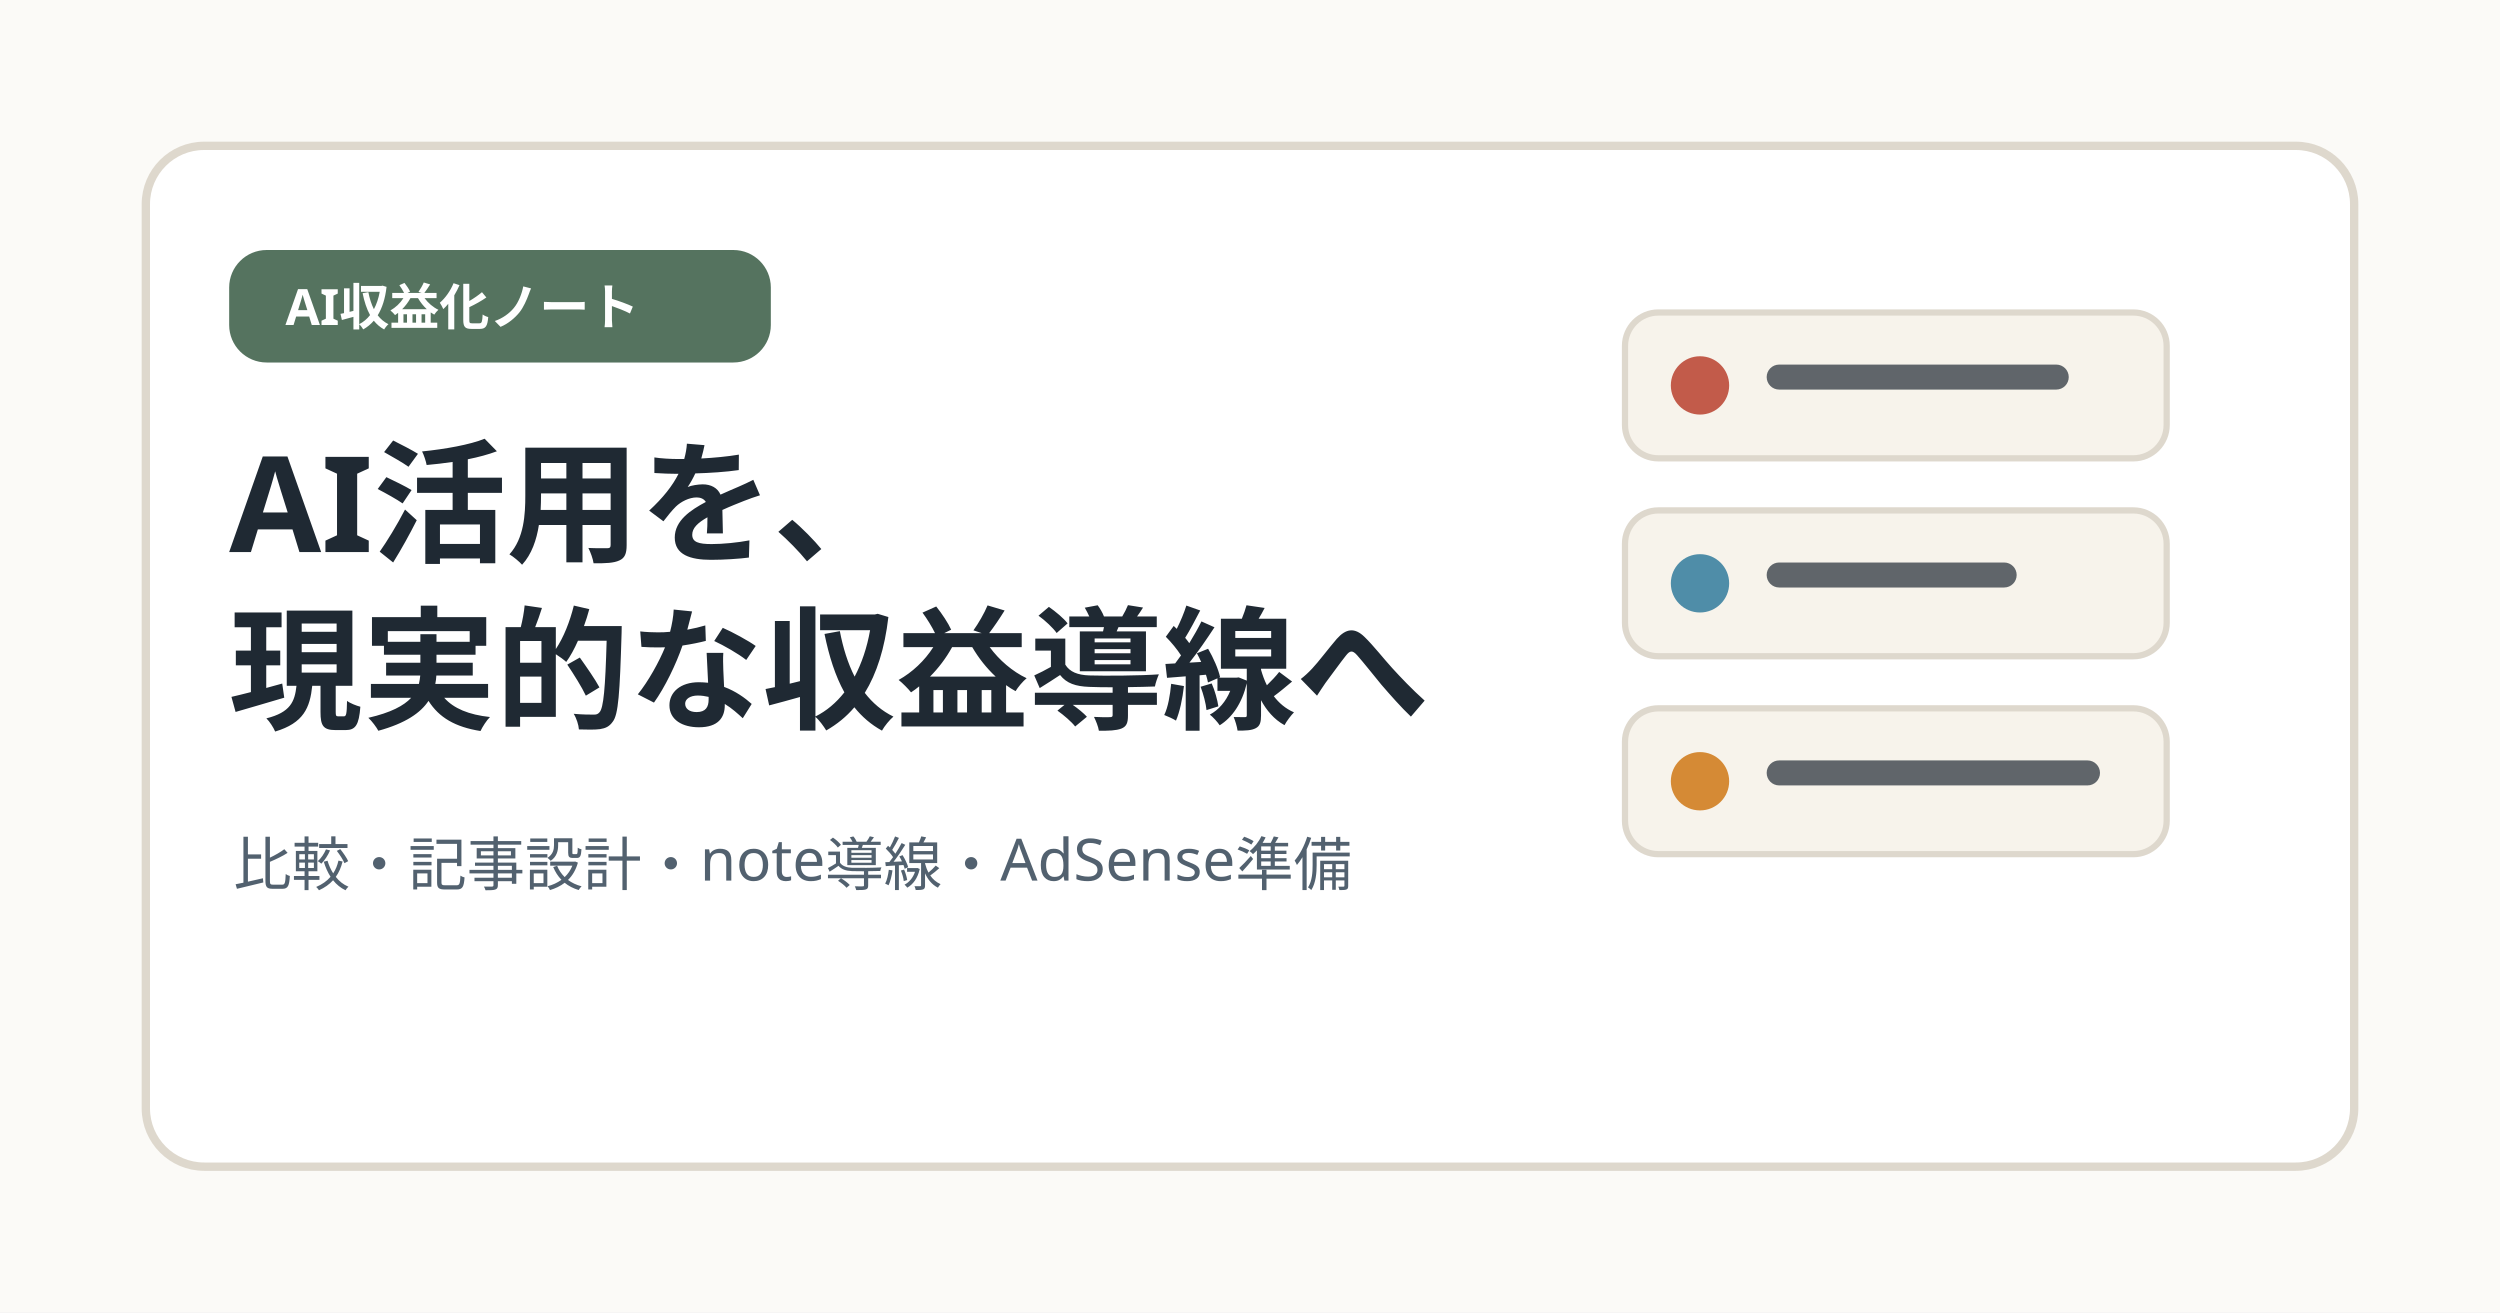
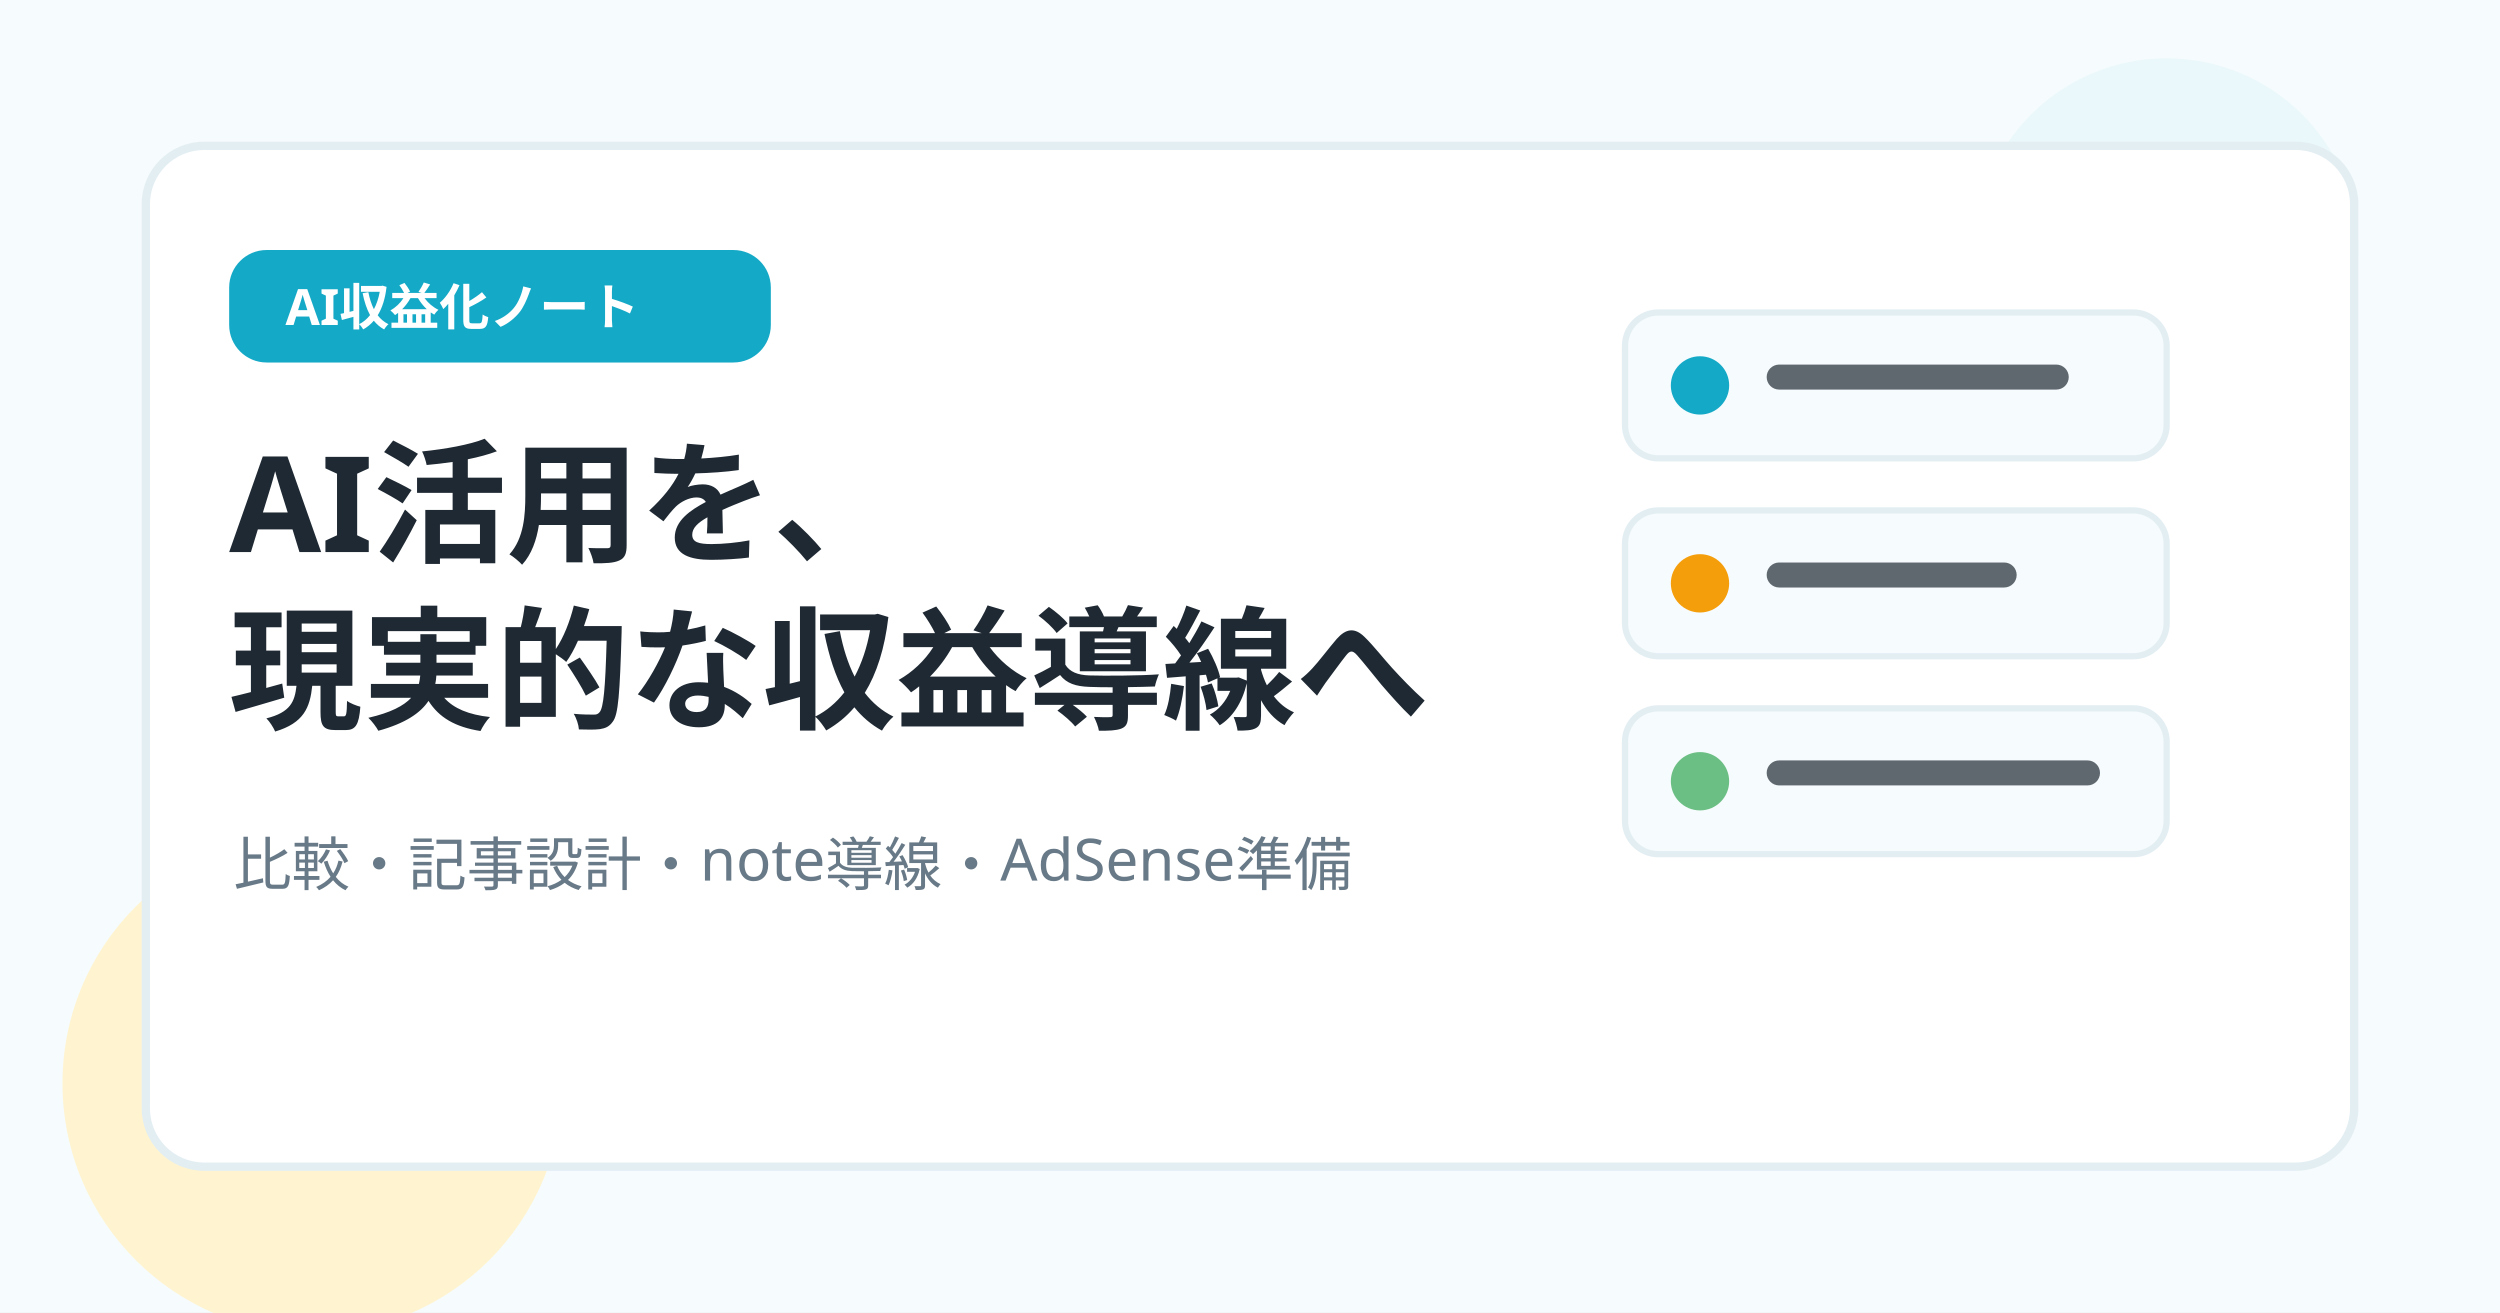
<svg xmlns="http://www.w3.org/2000/svg" width="1200" height="630" viewBox="0 0 1200 630" role="img" aria-labelledby="title desc">
-   <rect width="1200" height="630" fill="#fbfaf7" />
-   <rect x="70" y="70" width="1060" height="490" rx="28" fill="#ffffff" stroke="#ded8cd" stroke-width="4" />
-   <rect x="110" y="120" width="260" height="54" rx="18" fill="#55735f" />
+   <rect width="1200" height="630" fill="#f6fbfd" />
+   <circle cx="1040" cy="120" r="92" fill="#eaf8fb" />
+   <circle cx="150" cy="520" r="120" fill="#fff4cf" />
+   <rect x="70" y="70" width="1060" height="490" rx="28" fill="#ffffff" stroke="#e3eef3" stroke-width="4" />
+   <rect x="110" y="120" width="260" height="54" rx="18" fill="#14a9c7" />
  <text x="137" y="156" font-family="sans-serif" font-size="24" fill="#ffffff" font-weight="700">AI収益化ノート</text>
  <text x="110" y="265" font-family="sans-serif" font-size="64" fill="#1f2933" font-weight="900">AI活用を、</text>
  <text x="110" y="345" font-family="sans-serif" font-size="64" fill="#1f2933" font-weight="900">現実的な収益導線へ</text>
-   <text x="112" y="425" font-family="sans-serif" font-size="28" fill="#52616f">比較・記事設計・note導線・AdSense準備</text>
+   <text x="112" y="425" font-family="sans-serif" font-size="28" fill="#687987">比較・記事設計・note導線・AdSense準備</text>
  <g transform="translate(780 150)">
-     <rect x="0" y="0" width="260" height="70" rx="16" fill="#f7f3eb" stroke="#ded8cd" stroke-width="3" />
-     <rect x="0" y="95" width="260" height="70" rx="16" fill="#f7f3eb" stroke="#ded8cd" stroke-width="3" />
-     <rect x="0" y="190" width="260" height="70" rx="16" fill="#f7f3eb" stroke="#ded8cd" stroke-width="3" />
-     <circle cx="36" cy="35" r="14" fill="#c25b4a" />
-     <circle cx="36" cy="130" r="14" fill="#4f8da8" />
-     <circle cx="36" cy="225" r="14" fill="#d58a35" />
+     <rect x="0" y="0" width="260" height="70" rx="16" fill="#f6fbfd" stroke="#e3eef3" stroke-width="3" />
+     <rect x="0" y="95" width="260" height="70" rx="16" fill="#f6fbfd" stroke="#e3eef3" stroke-width="3" />
+     <rect x="0" y="190" width="260" height="70" rx="16" fill="#f6fbfd" stroke="#e3eef3" stroke-width="3" />
+     <circle cx="36" cy="35" r="14" fill="#14a9c7" />
+     <circle cx="36" cy="130" r="14" fill="#f59e0b" />
+     <circle cx="36" cy="225" r="14" fill="#6cbf84" />
    <rect x="68" y="25" width="145" height="12" rx="6" fill="#1f2933" opacity="0.7" />
    <rect x="68" y="120" width="120" height="12" rx="6" fill="#1f2933" opacity="0.7" />
    <rect x="68" y="215" width="160" height="12" rx="6" fill="#1f2933" opacity="0.7" />
  </g>
</svg>
